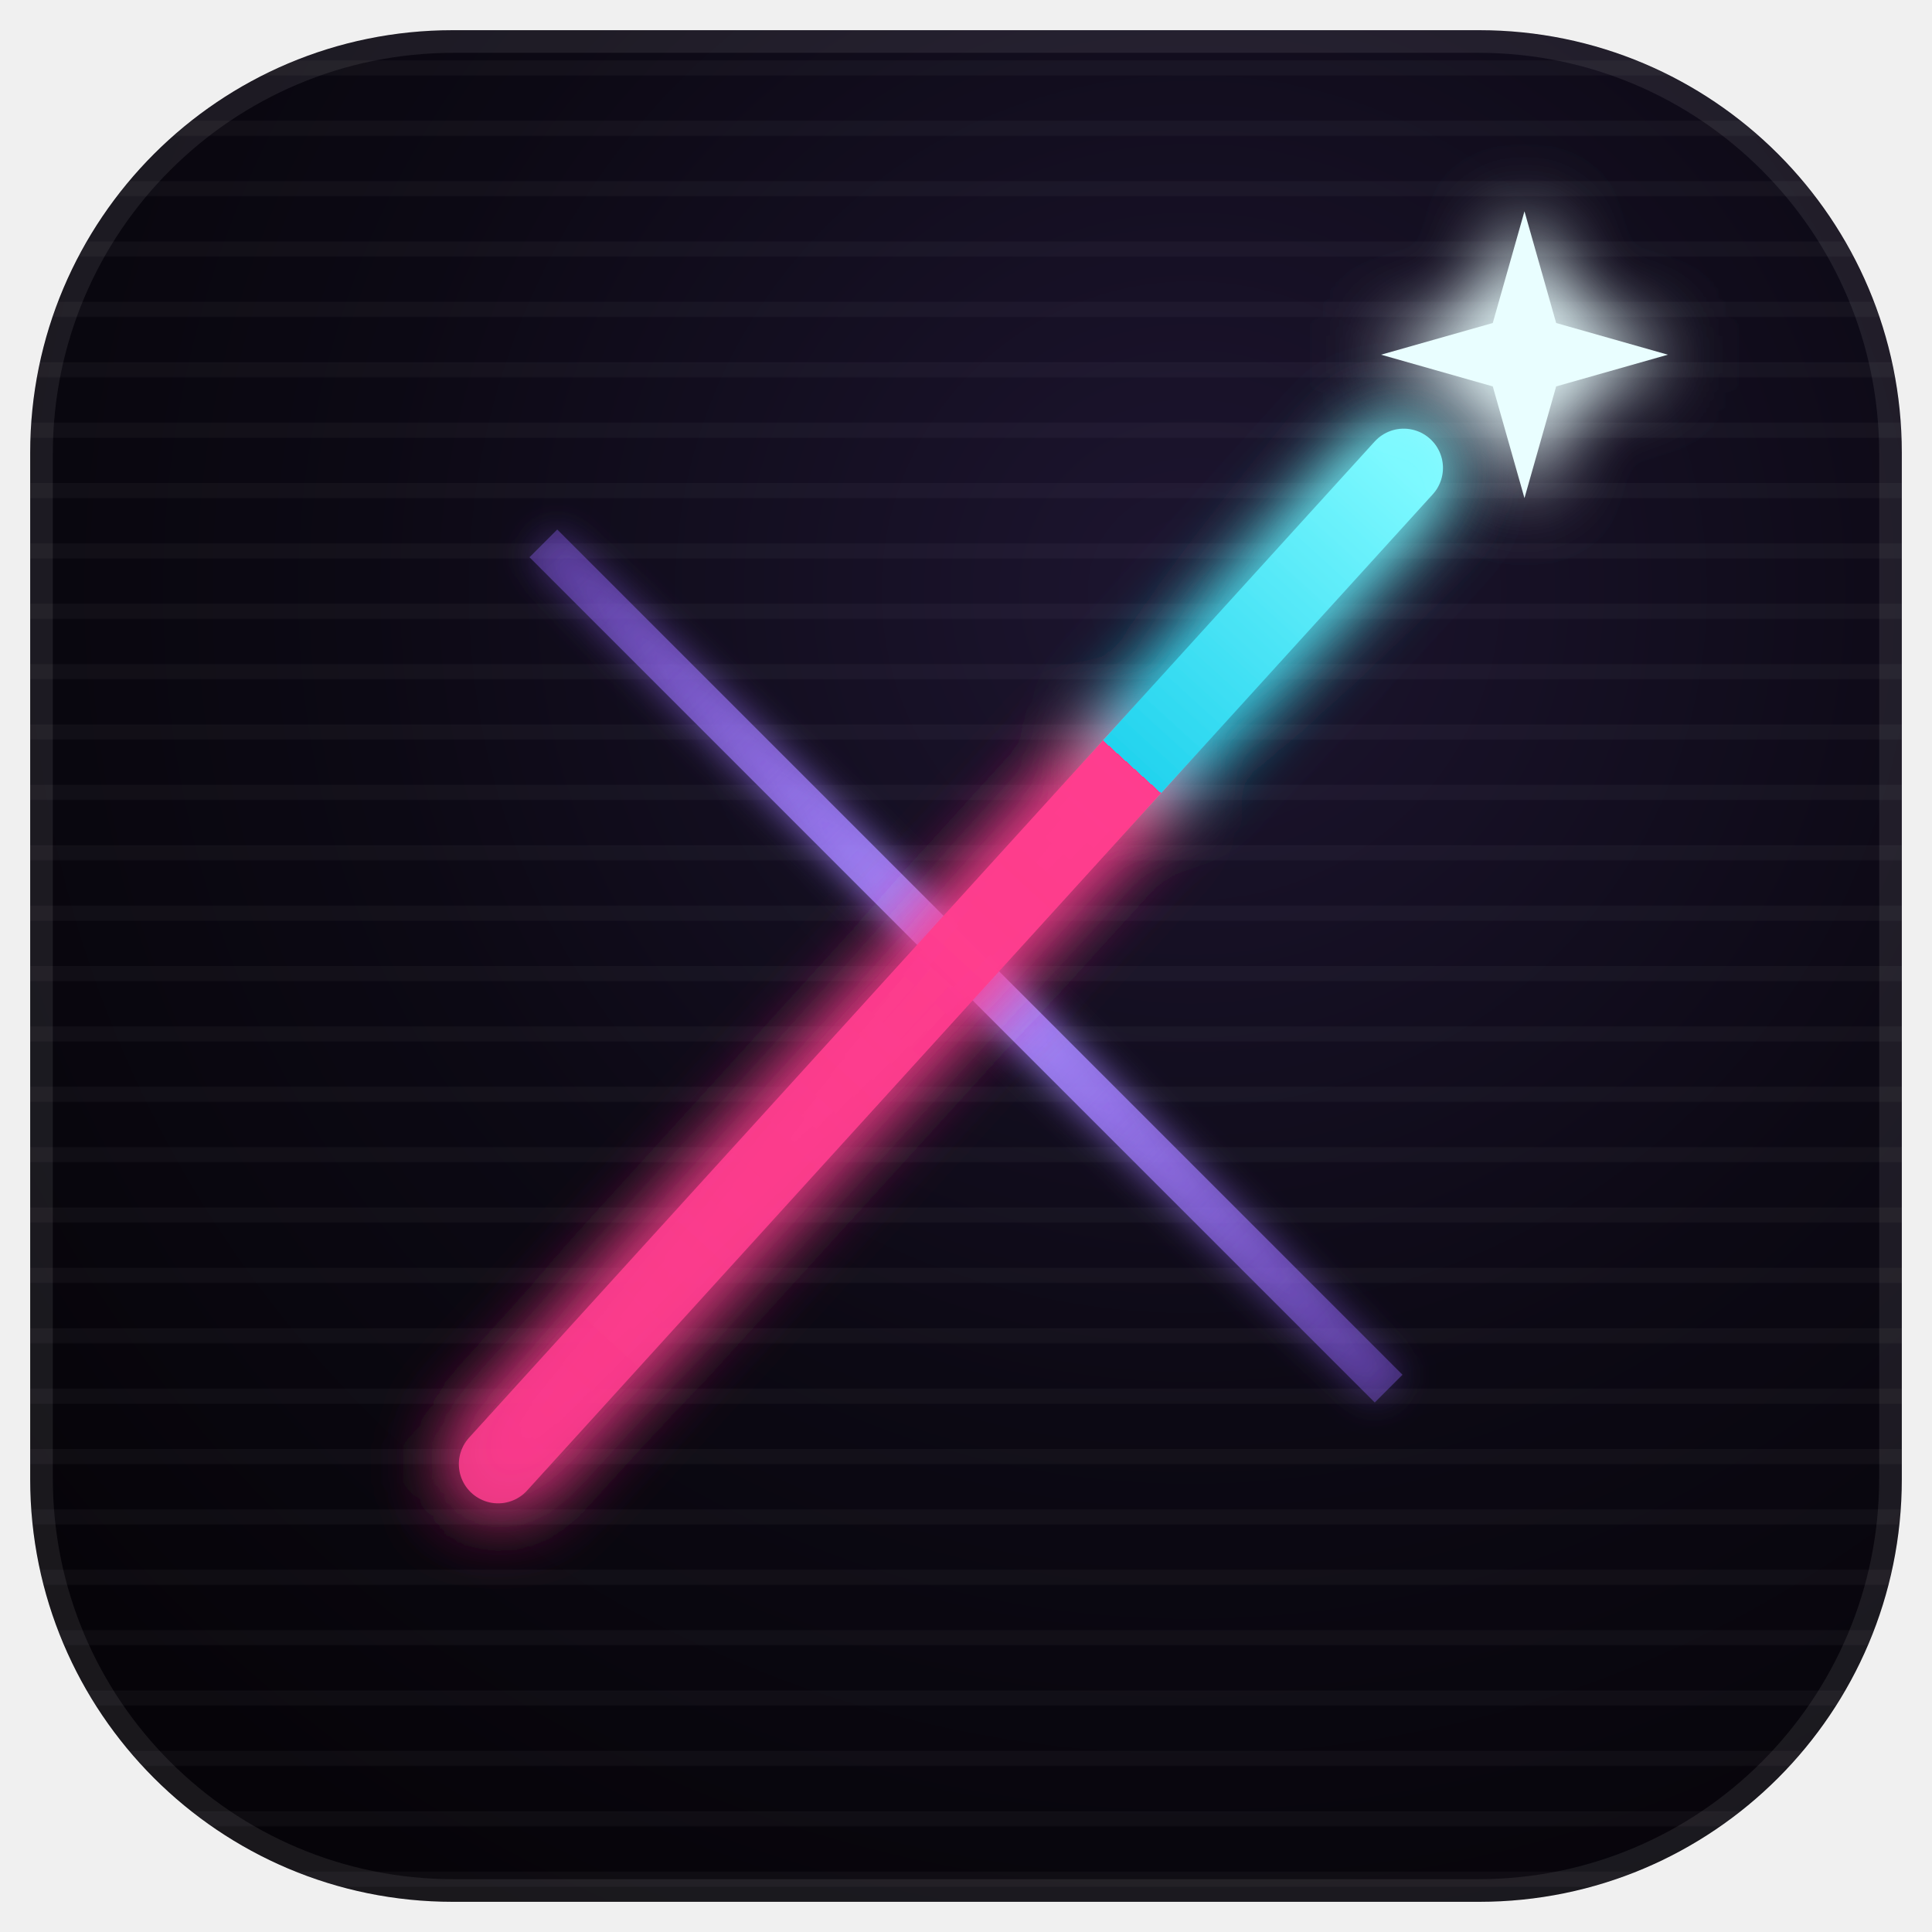
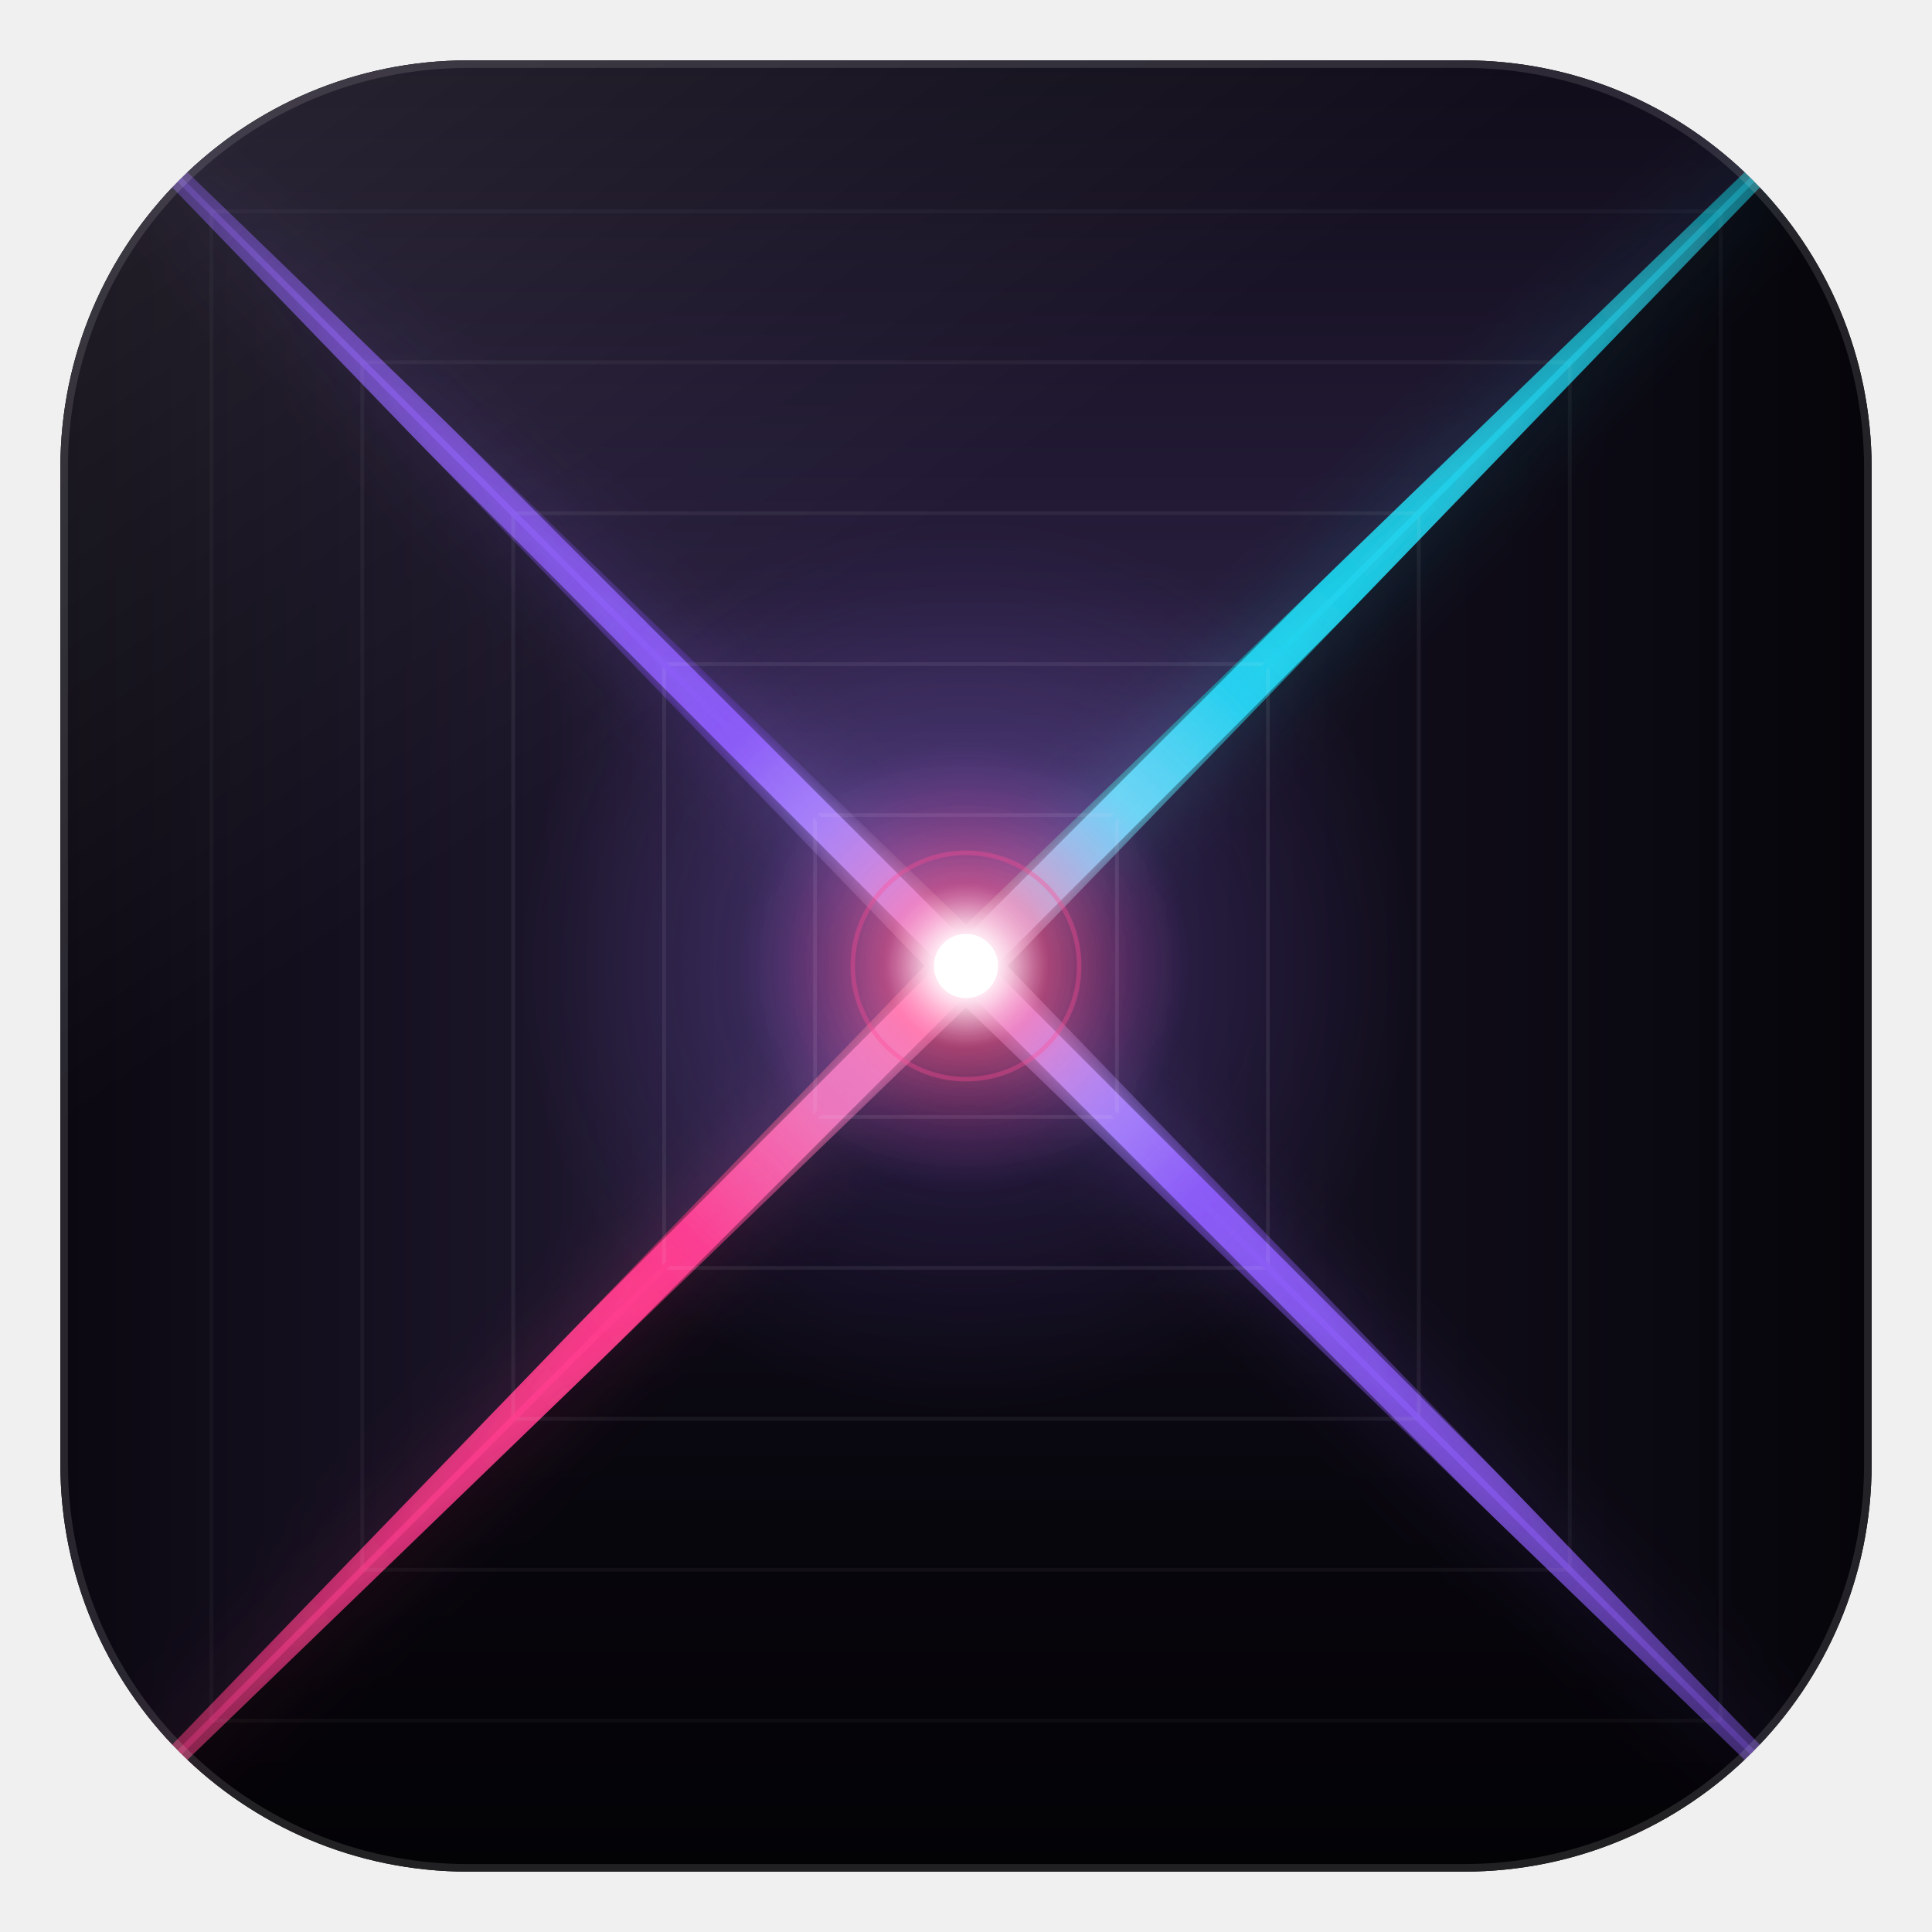
- <svg xmlns="http://www.w3.org/2000/svg" viewBox="0 0 128 128" width="512" height="512">
+ <svg xmlns="http://www.w3.org/2000/svg" viewBox="0 0 512 512" width="512" height="512">
  <defs>
-     <radialGradient id="glass" cx="62%" cy="30%" r="80%">
-       <stop offset="0" stop-color="#1D1530" />
-       <stop offset="0.55" stop-color="#0C0914" />
-       <stop offset="1" stop-color="#060409" />
+     <clipPath id="tile">
+       <rect x="16" y="16" width="480" height="480" rx="108" />
+     </clipPath>
+     <linearGradient id="fTop" gradientUnits="userSpaceOnUse" x1="256" y1="248" x2="256" y2="16">
+       <stop offset="0" stop-color="#4B3B70" />
+       <stop offset="0.4" stop-color="#261D3B" />
+       <stop offset="1" stop-color="#100C19" />
+     </linearGradient>
+     <linearGradient id="fLeft" gradientUnits="userSpaceOnUse" x1="248" y1="256" x2="16" y2="256">
+       <stop offset="0" stop-color="#3A2D57" />
+       <stop offset="0.45" stop-color="#1B1529" />
+       <stop offset="1" stop-color="#0B0811" />
+     </linearGradient>
+     <linearGradient id="fRight" gradientUnits="userSpaceOnUse" x1="264" y1="256" x2="496" y2="256">
+       <stop offset="0" stop-color="#211A33" />
+       <stop offset="0.5" stop-color="#0F0C18" />
+       <stop offset="1" stop-color="#06050A" />
+     </linearGradient>
+     <linearGradient id="fBottom" gradientUnits="userSpaceOnUse" x1="256" y1="264" x2="256" y2="496">
+       <stop offset="0" stop-color="#171223" />
+       <stop offset="0.5" stop-color="#09070F" />
+       <stop offset="1" stop-color="#030205" />
+     </linearGradient>
+     <linearGradient id="ePink" gradientUnits="userSpaceOnUse" x1="16" y1="496" x2="256" y2="256">
+       <stop offset="0" stop-color="#FF3D8E" stop-opacity="0.15" />
+       <stop offset="0.7" stop-color="#FF3D8E" />
+       <stop offset="1" stop-color="#FFC2DA" />
+     </linearGradient>
+     <linearGradient id="eCyan" gradientUnits="userSpaceOnUse" x1="496" y1="16" x2="256" y2="256">
+       <stop offset="0" stop-color="#22D3EE" stop-opacity="0.15" />
+       <stop offset="0.7" stop-color="#22D3EE" />
+       <stop offset="1" stop-color="#D2FDFF" />
+     </linearGradient>
+     <linearGradient id="eVioA" gradientUnits="userSpaceOnUse" x1="16" y1="16" x2="256" y2="256">
+       <stop offset="0" stop-color="#8B5CF6" stop-opacity="0.12" />
+       <stop offset="0.75" stop-color="#8B5CF6" />
+       <stop offset="1" stop-color="#E4D9FF" />
+     </linearGradient>
+     <linearGradient id="eVioB" gradientUnits="userSpaceOnUse" x1="496" y1="496" x2="256" y2="256">
+       <stop offset="0" stop-color="#8B5CF6" stop-opacity="0.12" />
+       <stop offset="0.75" stop-color="#8B5CF6" />
+       <stop offset="1" stop-color="#E4D9FF" />
+     </linearGradient>
+     <radialGradient id="core" cx="256" cy="256" r="120" gradientUnits="userSpaceOnUse">
+       <stop offset="0" stop-color="#FFFFFF" />
+       <stop offset="0.06" stop-color="#FFE3EF" />
+       <stop offset="0.18" stop-color="#FF3D8E" stop-opacity="0.55" />
+       <stop offset="0.5" stop-color="#8B5CF6" stop-opacity="0.12" />
+       <stop offset="1" stop-color="#8B5CF6" stop-opacity="0" />
    </radialGradient>
-     <linearGradient id="strand" gradientUnits="userSpaceOnUse" x1="33" y1="97" x2="93" y2="31">
-       <stop offset="0" stop-color="#FF3D8E" stop-opacity="0.85" />
-       <stop offset="0.70" stop-color="#FF3D8E" />
-       <stop offset="0.70" stop-color="#22D3EE" />
-       <stop offset="1" stop-color="#7DF9FF" />
+     <linearGradient id="sheen" x1="0" y1="0" x2="0.7" y2="1">
+       <stop offset="0" stop-color="#FFFFFF" stop-opacity="0.10" />
+       <stop offset="0.4" stop-color="#FFFFFF" stop-opacity="0" />
    </linearGradient>
-     <linearGradient id="blade" gradientUnits="userSpaceOnUse" x1="35" y1="35" x2="93" y2="93">
-       <stop offset="0" stop-color="#8B5CF6" stop-opacity="0.35" />
-       <stop offset="0.5" stop-color="#A78BFA" />
-       <stop offset="1" stop-color="#8B5CF6" stop-opacity="0.35" />
-     </linearGradient>
-     <filter id="glow" x="-60%" y="-60%" width="220%" height="220%">
-       <feGaussianBlur stdDeviation="2.6" result="b" />
+     <filter id="bloom" x="-50%" y="-50%" width="200%" height="200%">
+       <feGaussianBlur stdDeviation="5" result="a" />
+       <feGaussianBlur stdDeviation="16" result="b" />
+       <feMerge>
+         <feMergeNode in="b" />
+         <feMergeNode in="a" />
+         <feMergeNode in="SourceGraphic" />
+       </feMerge>
+     </filter>
+     <filter id="spill" x="-50%" y="-50%" width="200%" height="200%">
+       <feGaussianBlur stdDeviation="10" />
+     </filter>
+     <filter id="hot" x="-400%" y="-400%" width="900%" height="900%">
+       <feGaussianBlur stdDeviation="6" result="a" />
+       <feGaussianBlur stdDeviation="20" result="b" />
      <feMerge>
        <feMergeNode in="b" />
        <feMergeNode in="b" />
+         <feMergeNode in="a" />
        <feMergeNode in="SourceGraphic" />
      </feMerge>
    </filter>
-     <filter id="soft" x="-60%" y="-60%" width="220%" height="220%">
-       <feGaussianBlur stdDeviation="1.2" result="b" />
-       <feMerge>
-         <feMergeNode in="b" />
-         <feMergeNode in="SourceGraphic" />
-       </feMerge>
-     </filter>
-     <pattern id="scan" width="4" height="4" patternUnits="userSpaceOnUse">
-       <rect width="4" height="1" fill="#FFFFFF" opacity="0.035" />
-     </pattern>
-     <clipPath id="tile">
-       <rect x="2" y="2" width="124" height="124" rx="28" />
-     </clipPath>
  </defs>
-   <rect x="2" y="2" width="124" height="124" rx="28" fill="url(#glass)" />
-   <rect x="2" y="2" width="124" height="124" rx="28" fill="url(#scan)" />
  <g clip-path="url(#tile)">
-     <line x1="36" y1="36" x2="92" y2="92" stroke="url(#blade)" stroke-width="2.6" filter="url(#soft)" />
-     <line x1="33" y1="97" x2="93" y2="31" stroke="url(#strand)" stroke-width="5.2" stroke-linecap="round" filter="url(#glow)" />
-     <path d="M101 14 L103.1 21.4 L110.5 23.5 L103.1 25.6 L101 33 L98.9 25.6 L91.5 23.5 L98.9 21.4 Z" fill="#E9FEFF" filter="url(#glow)" />
+     <rect x="16" y="16" width="480" height="480" fill="#030205" />
+     <g filter="url(#bloom)" stroke-linecap="round">
+       <line x1="16" y1="496" x2="256" y2="256" stroke="url(#ePink)" stroke-width="11" />
+       <line x1="496" y1="16" x2="256" y2="256" stroke="url(#eCyan)" stroke-width="11" />
+       <line x1="16" y1="16" x2="256" y2="256" stroke="url(#eVioA)" stroke-width="9" />
+       <line x1="496" y1="496" x2="256" y2="256" stroke="url(#eVioB)" stroke-width="9" />
+     </g>
+     <path d="M19 16 H493 L256 245 Z" fill="url(#fTop)" />
+     <path d="M16 19 V493 L245 256 Z" fill="url(#fLeft)" />
+     <path d="M496 19 V493 L267 256 Z" fill="url(#fRight)" />
+     <path d="M19 496 H493 L256 267 Z" fill="url(#fBottom)" />
+     <g fill="none" stroke="#FFFFFF">
+       <rect x="216" y="216" width="80" height="80" stroke-opacity="0.10" stroke-width="1" />
+       <rect x="176" y="176" width="160" height="160" stroke-opacity="0.075" stroke-width="1" />
+       <rect x="136" y="136" width="240" height="240" stroke-opacity="0.06" stroke-width="1" />
+       <rect x="96" y="96" width="320" height="320" stroke-opacity="0.045" stroke-width="1" />
+       <rect x="56" y="56" width="400" height="400" stroke-opacity="0.035" stroke-width="1" />
+     </g>
+     <g filter="url(#spill)" opacity="0.32" stroke-width="8">
+       <line x1="16" y1="496" x2="256" y2="256" stroke="url(#ePink)" />
+       <line x1="496" y1="16" x2="256" y2="256" stroke="url(#eCyan)" />
+       <line x1="16" y1="16" x2="256" y2="256" stroke="url(#eVioA)" />
+       <line x1="496" y1="496" x2="256" y2="256" stroke="url(#eVioB)" />
+     </g>
+     <g stroke-width="1.6" stroke-linecap="round">
+       <line x1="40" y1="472" x2="250" y2="262" stroke="url(#ePink)" />
+       <line x1="472" y1="40" x2="262" y2="250" stroke="url(#eCyan)" />
+       <line x1="40" y1="40" x2="250" y2="250" stroke="url(#eVioA)" />
+       <line x1="472" y1="472" x2="262" y2="262" stroke="url(#eVioB)" />
+     </g>
+     <circle cx="256" cy="256" r="120" fill="url(#core)" />
+     <circle cx="256" cy="256" r="30" fill="none" stroke="#FF3D8E" stroke-opacity="0.35" stroke-width="1.2" />
+     <circle cx="256" cy="256" r="8.5" fill="#FFFFFF" filter="url(#hot)" />
+     <rect x="16" y="16" width="480" height="480" fill="url(#sheen)" />
  </g>
-   <rect x="2.75" y="2.75" width="122.5" height="122.5" rx="27.3" fill="none" stroke="#FFFFFF" stroke-opacity="0.08" stroke-width="1.5" />
+   <rect x="17" y="17" width="478" height="478" rx="107" fill="none" stroke="#FFFFFF" stroke-opacity="0.12" stroke-width="2" />
</svg>
